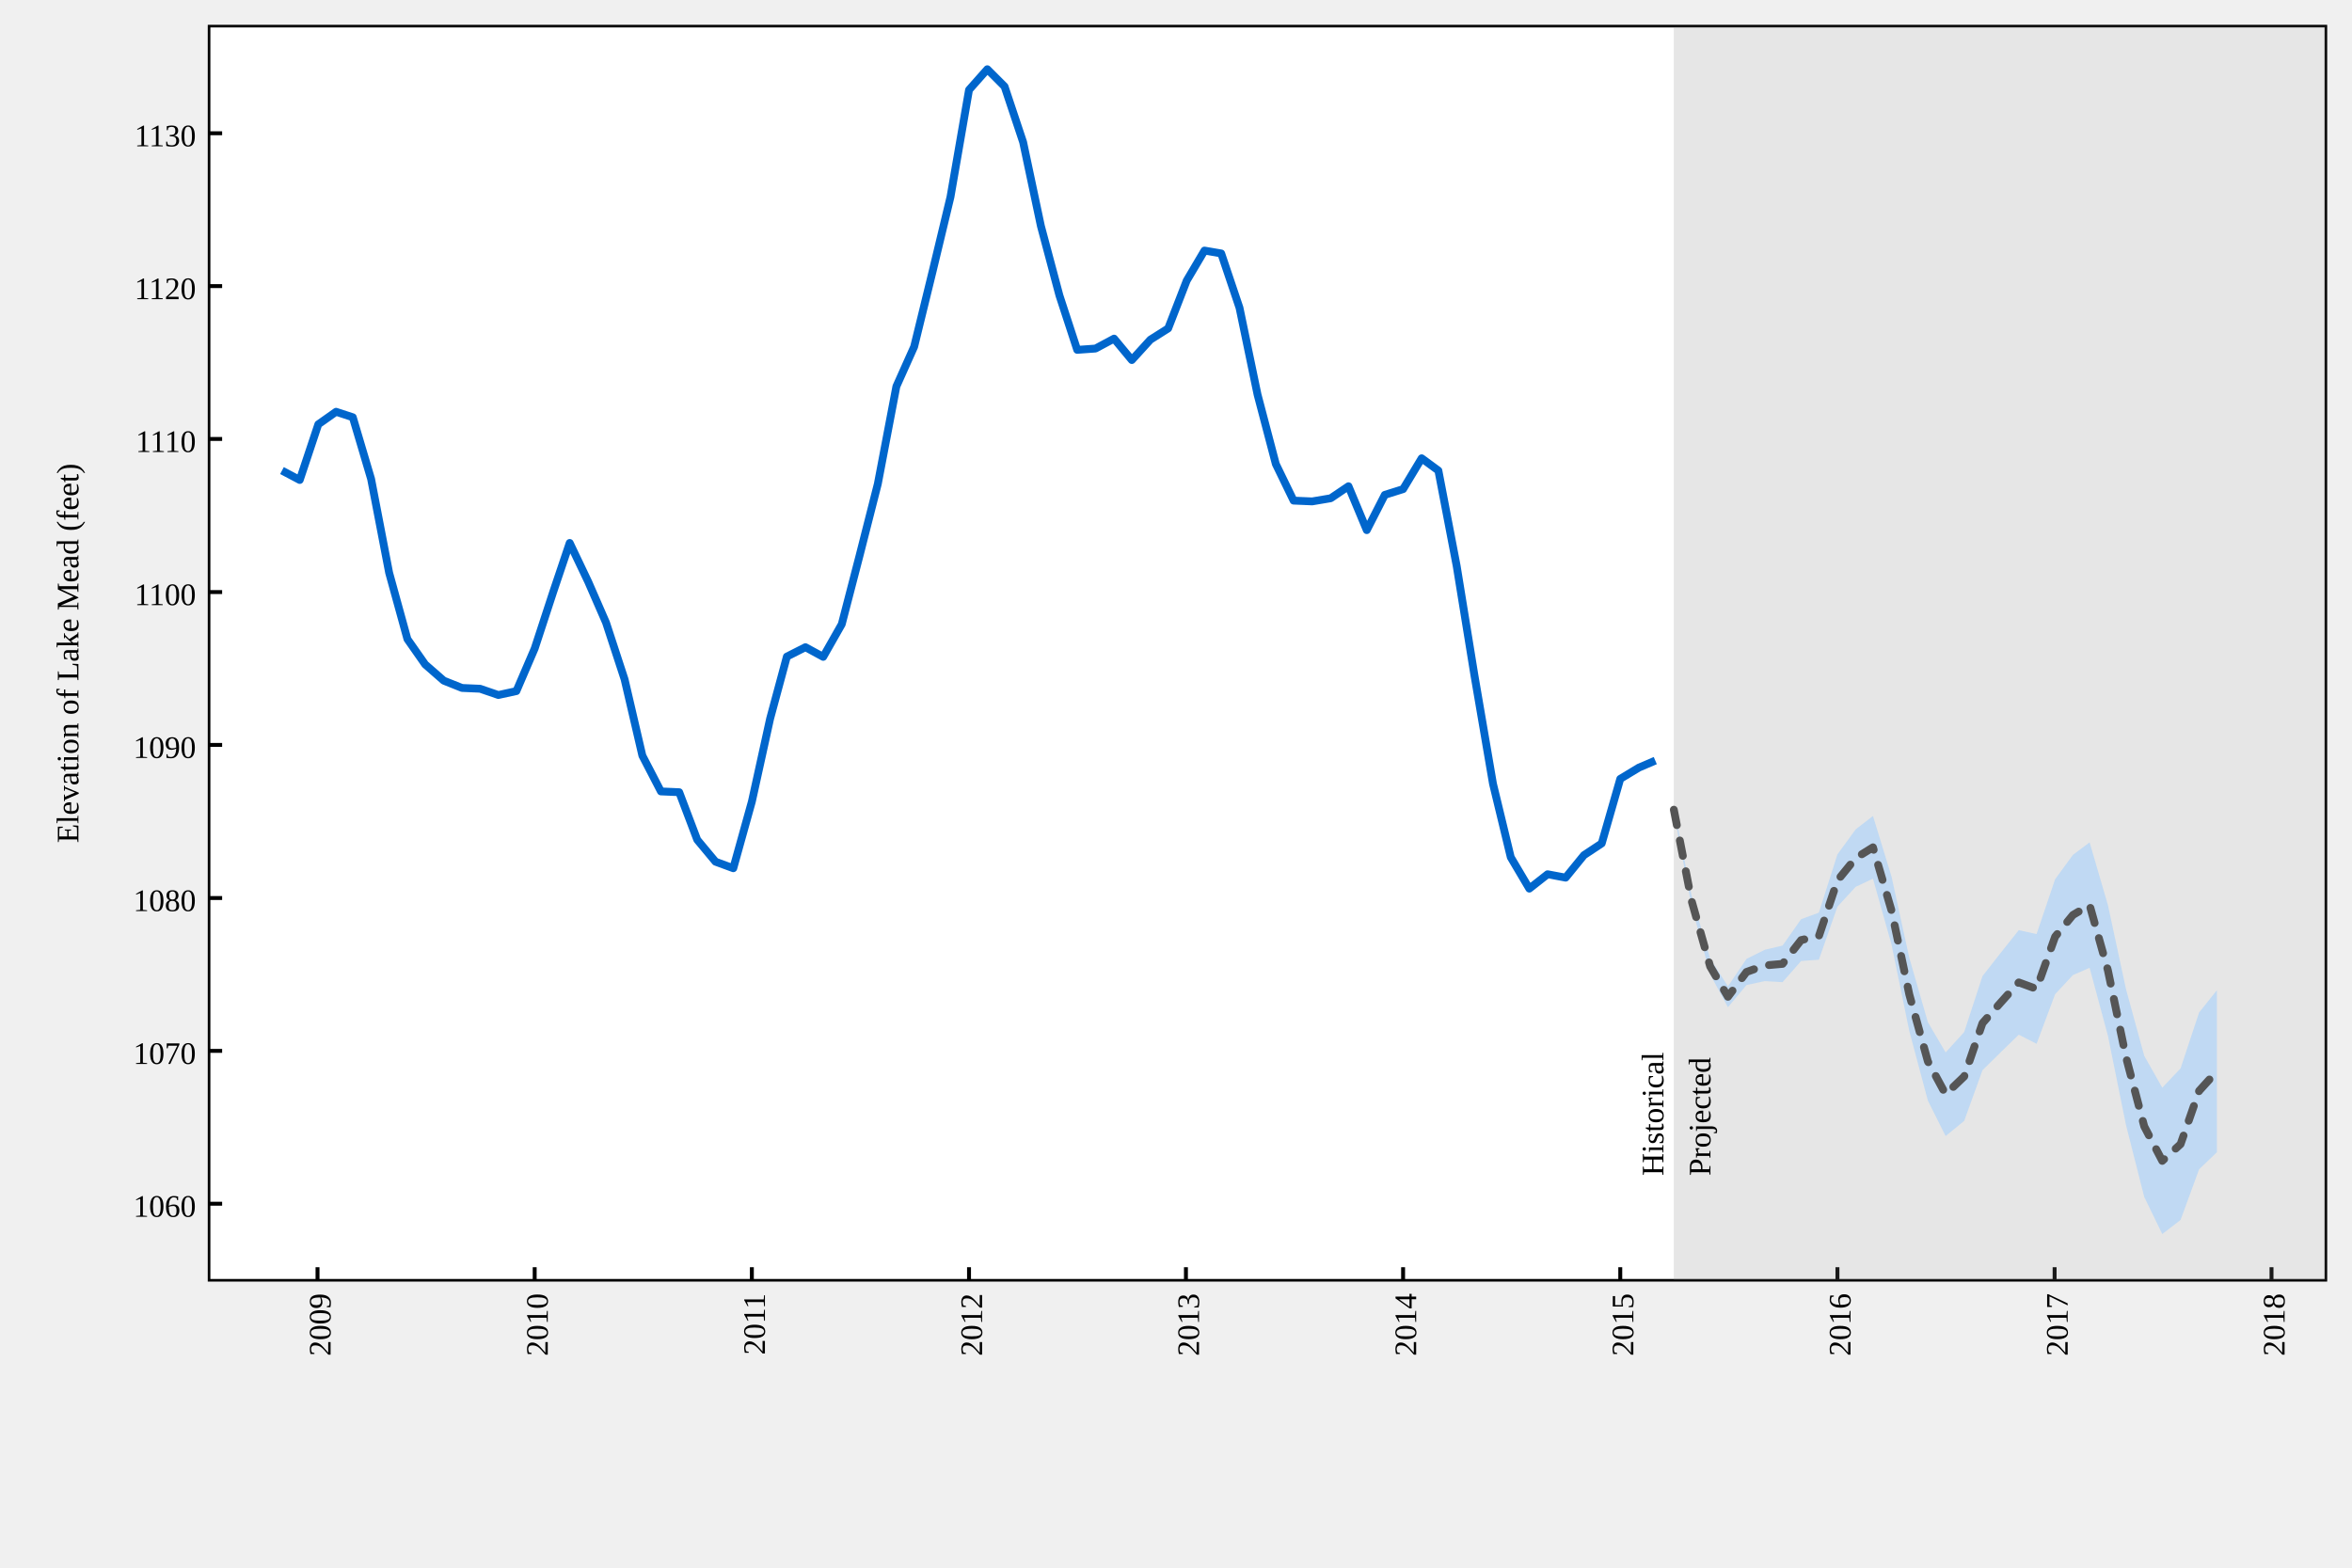
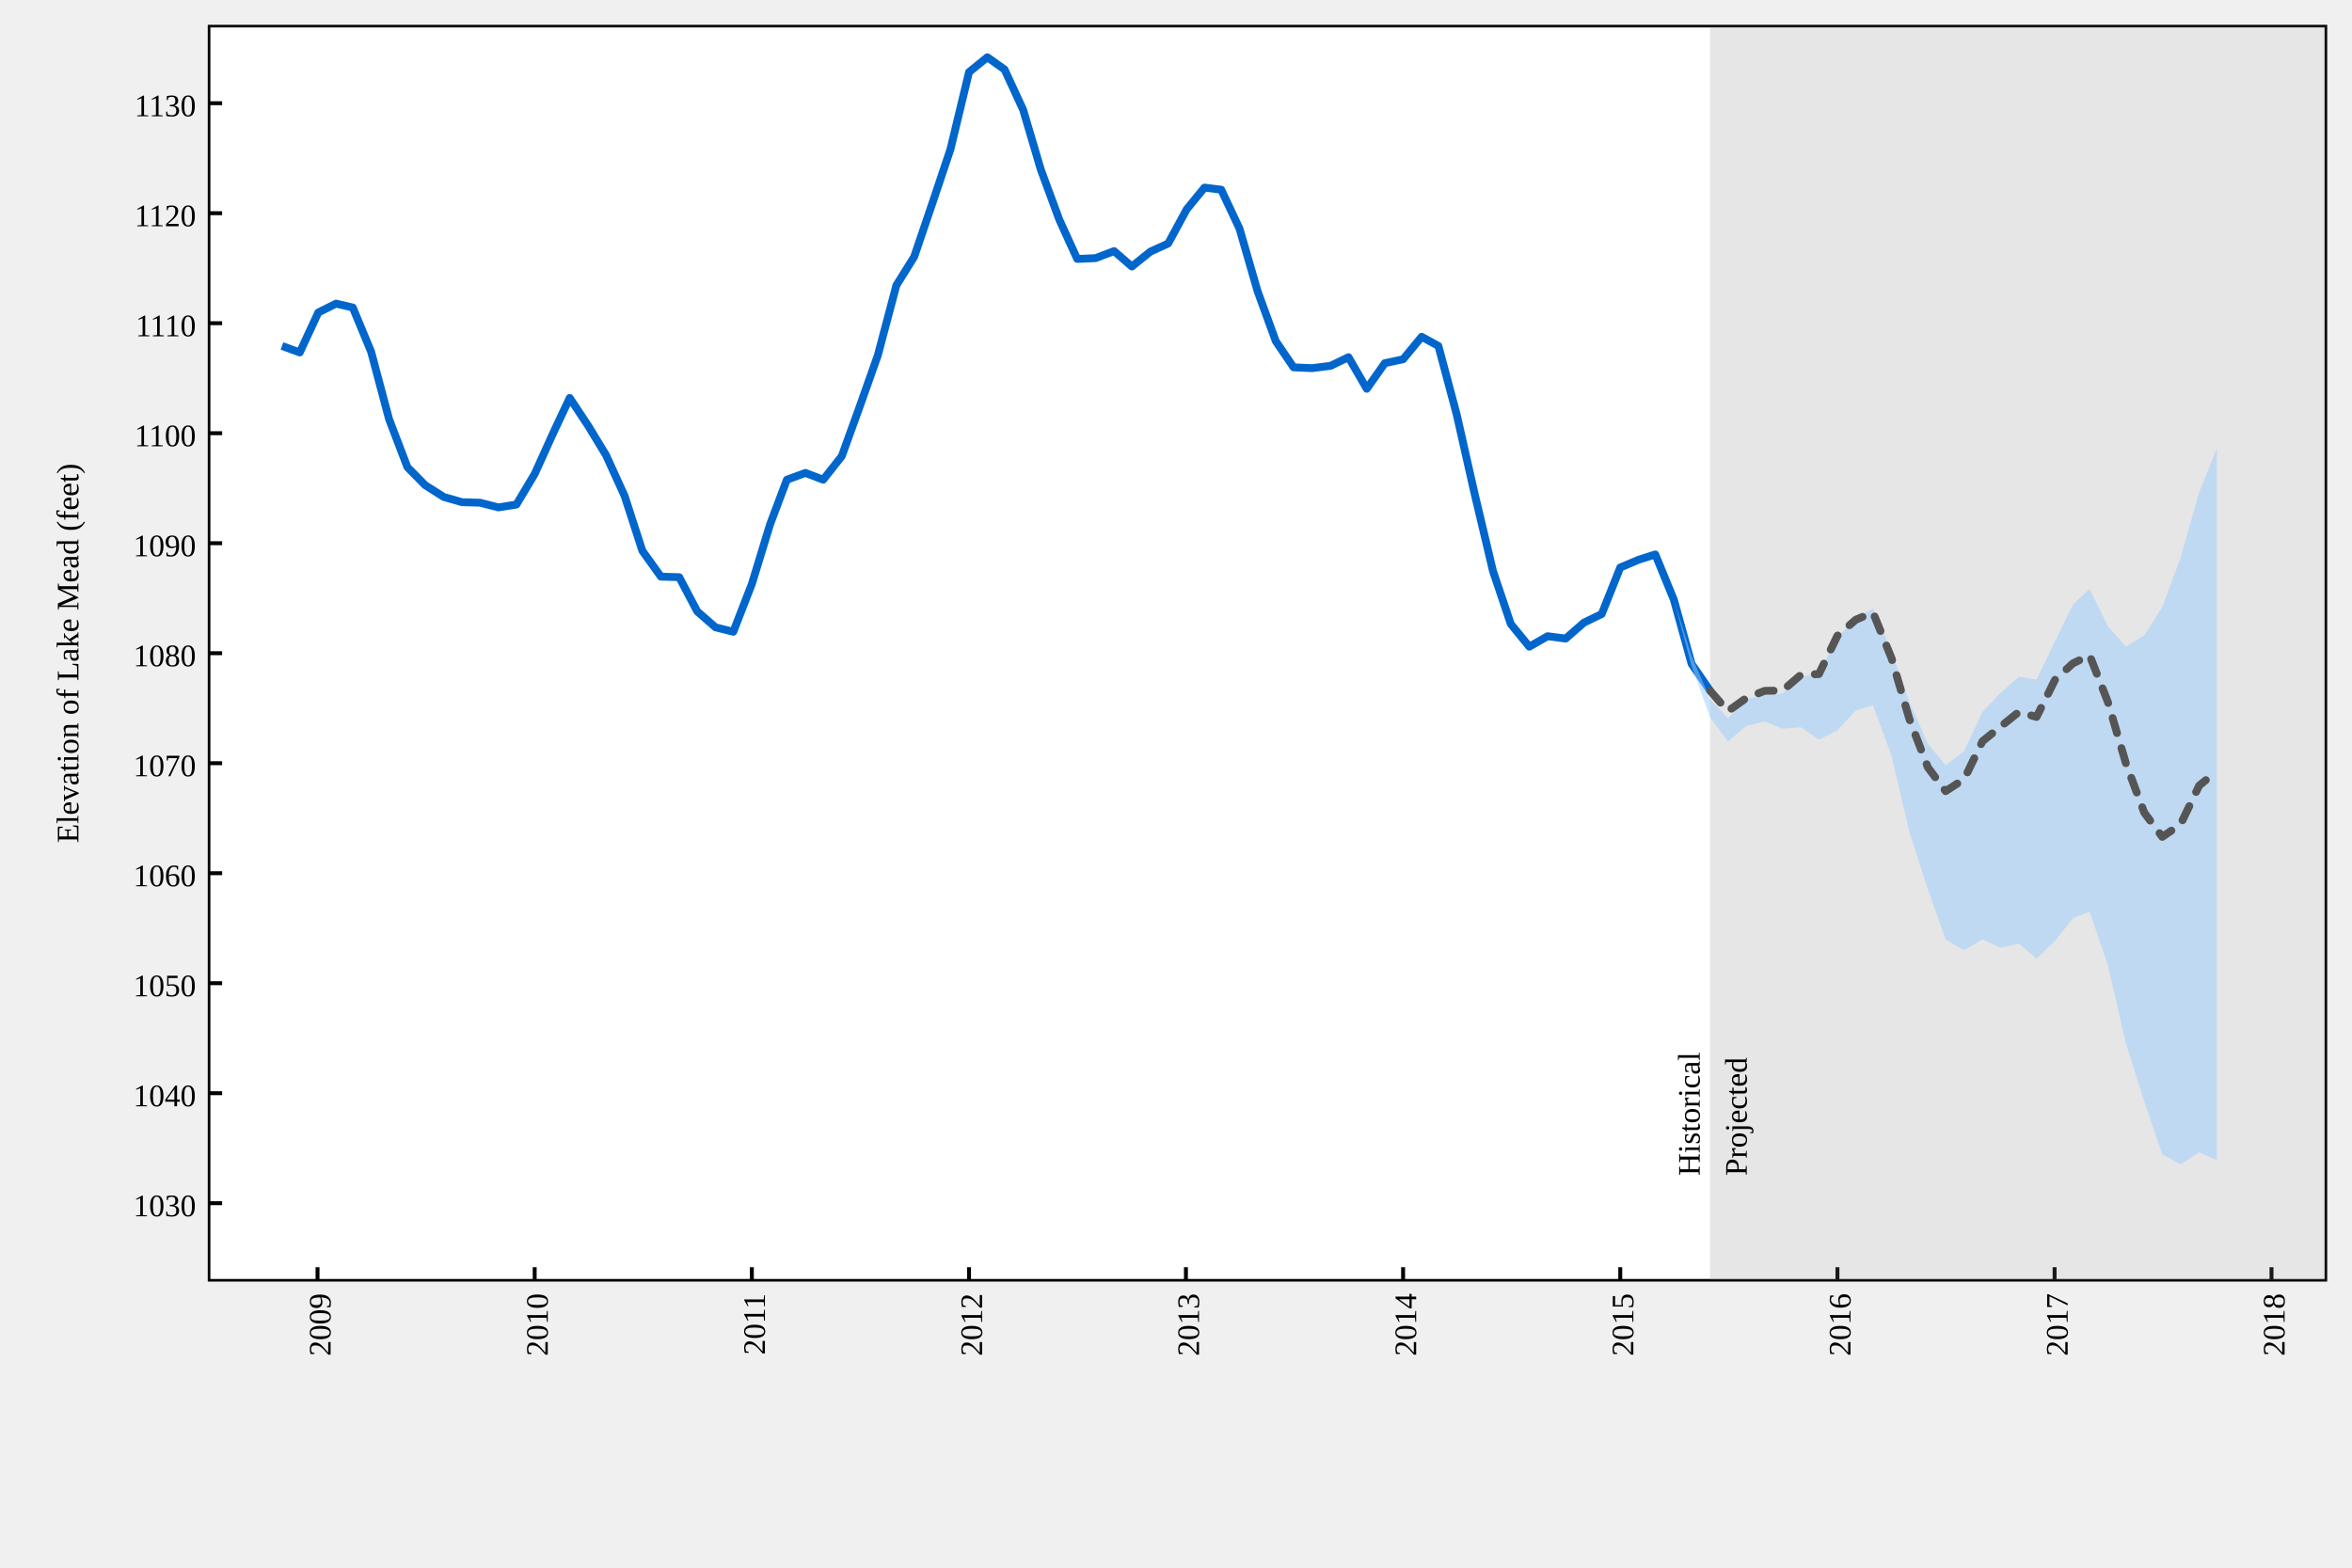
<svg xmlns="http://www.w3.org/2000/svg" version="1.1" preserveAspectRatio="xMinYMin meet" viewBox="0 0 900 600">
  <g>
    <rect id="axis.box" x="80.0" y="10.0" width="810.0" height="480.0" style="fill:#FFFFFF;stroke:black" />
    <text transform="translate(30.0,250.0)rotate(270)" text-anchor="middle" id="y-label">Elevation of Lake Mead (feet)</text>
    <line x1="121.5" y1="490.0" x2="121.5" y2="485.0" style="stroke:black;stroke-width:1.5" />
    <text transform="translate(126.5,495.0)rotate(270)" text-anchor="end">2009</text>
    <line x1="204.6" y1="490.0" x2="204.6" y2="485.0" style="stroke:black;stroke-width:1.5" />
    <text transform="translate(209.6,495.0)rotate(270)" text-anchor="end">2010</text>
    <line x1="287.7" y1="490.0" x2="287.7" y2="485.0" style="stroke:black;stroke-width:1.5" />
    <text transform="translate(292.7,495.0)rotate(270)" text-anchor="end">2011</text>
    <line x1="370.8" y1="490.0" x2="370.8" y2="485.0" style="stroke:black;stroke-width:1.5" />
    <text transform="translate(375.8,495.0)rotate(270)" text-anchor="end">2012</text>
    <line x1="453.8" y1="490.0" x2="453.8" y2="485.0" style="stroke:black;stroke-width:1.5" />
    <text transform="translate(458.8,495.0)rotate(270)" text-anchor="end">2013</text>
    <line x1="536.9" y1="490.0" x2="536.9" y2="485.0" style="stroke:black;stroke-width:1.5" />
    <text transform="translate(541.9,495.0)rotate(270)" text-anchor="end">2014</text>
    <line x1="620.0" y1="490.0" x2="620.0" y2="485.0" style="stroke:black;stroke-width:1.5" />
    <text transform="translate(625.0,495.0)rotate(270)" text-anchor="end">2015</text>
    <line x1="703.1" y1="490.0" x2="703.1" y2="485.0" style="stroke:black;stroke-width:1.5" />
    <text transform="translate(708.1,495.0)rotate(270)" text-anchor="end">2016</text>
    <line x1="786.2" y1="490.0" x2="786.2" y2="485.0" style="stroke:black;stroke-width:1.5" />
    <text transform="translate(791.2,495.0)rotate(270)" text-anchor="end">2017</text>
    <line x1="869.2" y1="490.0" x2="869.2" y2="485.0" style="stroke:black;stroke-width:1.5" />
    <text transform="translate(874.2,495.0)rotate(270)" text-anchor="end">2018</text>
-     <line x1="80.0" y1="460.7" x2="85.0" y2="460.7" style="stroke:black;stroke-width:1.5" />
-     <text transform="translate(75.0,465.7)rotate(0)" text-anchor="end">1060</text>
-     <line x1="80.0" y1="402.2" x2="85.0" y2="402.2" style="stroke:black;stroke-width:1.5" />
-     <text transform="translate(75.0,407.2)rotate(0)" text-anchor="end">1070</text>
-     <line x1="80.0" y1="343.7" x2="85.0" y2="343.7" style="stroke:black;stroke-width:1.5" />
-     <text transform="translate(75.0,348.7)rotate(0)" text-anchor="end">1080</text>
-     <line x1="80.0" y1="285.1" x2="85.0" y2="285.1" style="stroke:black;stroke-width:1.5" />
-     <text transform="translate(75.0,290.1)rotate(0)" text-anchor="end">1090</text>
-     <line x1="80.0" y1="226.6" x2="85.0" y2="226.6" style="stroke:black;stroke-width:1.5" />
-     <text transform="translate(75.0,231.6)rotate(0)" text-anchor="end">1100</text>
-     <line x1="80.0" y1="168.0" x2="85.0" y2="168.0" style="stroke:black;stroke-width:1.5" />
-     <text transform="translate(75.0,173.0)rotate(0)" text-anchor="end">1110</text>
-     <line x1="80.0" y1="109.5" x2="85.0" y2="109.5" style="stroke:black;stroke-width:1.5" />
-     <text transform="translate(75.0,114.5)rotate(0)" text-anchor="end">1120</text>
-     <line x1="80.0" y1="51.0" x2="85.0" y2="51.0" style="stroke:black;stroke-width:1.5" />
-     <text transform="translate(75.0,56.0)rotate(0)" text-anchor="end">1130</text>
+     <line x1="80.0" y1="460.5" x2="85.0" y2="460.5" style="stroke:black;stroke-width:1.5" />
+     <text transform="translate(75.0,465.5)rotate(0)" text-anchor="end">1030</text>
+     <line x1="80.0" y1="418.4" x2="85.0" y2="418.4" style="stroke:black;stroke-width:1.5" />
+     <text transform="translate(75.0,423.4)rotate(0)" text-anchor="end">1040</text>
+     <line x1="80.0" y1="376.3" x2="85.0" y2="376.3" style="stroke:black;stroke-width:1.5" />
+     <text transform="translate(75.0,381.3)rotate(0)" text-anchor="end">1050</text>
+     <line x1="80.0" y1="334.2" x2="85.0" y2="334.2" style="stroke:black;stroke-width:1.5" />
+     <text transform="translate(75.0,339.2)rotate(0)" text-anchor="end">1060</text>
+     <line x1="80.0" y1="292.1" x2="85.0" y2="292.1" style="stroke:black;stroke-width:1.5" />
+     <text transform="translate(75.0,297.1)rotate(0)" text-anchor="end">1070</text>
+     <line x1="80.0" y1="250.0" x2="85.0" y2="250.0" style="stroke:black;stroke-width:1.5" />
+     <text transform="translate(75.0,255.0)rotate(0)" text-anchor="end">1080</text>
+     <line x1="80.0" y1="207.9" x2="85.0" y2="207.9" style="stroke:black;stroke-width:1.5" />
+     <text transform="translate(75.0,212.9)rotate(0)" text-anchor="end">1090</text>
+     <line x1="80.0" y1="165.8" x2="85.0" y2="165.8" style="stroke:black;stroke-width:1.5" />
+     <text transform="translate(75.0,170.8)rotate(0)" text-anchor="end">1100</text>
+     <line x1="80.0" y1="123.7" x2="85.0" y2="123.7" style="stroke:black;stroke-width:1.5" />
+     <text transform="translate(75.0,128.7)rotate(0)" text-anchor="end">1110</text>
+     <line x1="80.0" y1="81.6" x2="85.0" y2="81.6" style="stroke:black;stroke-width:1.5" />
+     <text transform="translate(75.0,86.6)rotate(0)" text-anchor="end">1120</text>
+     <line x1="80.0" y1="39.5" x2="85.0" y2="39.5" style="stroke:black;stroke-width:1.5" />
+     <text transform="translate(75.0,44.5)rotate(0)" text-anchor="end">1130</text>
    <g id="legend" class="label" alignment-baseline="central">
      <text id="date_text" x="100" y="30"> </text>
      <text id="elev_text" x="100" y="45" fill="#0066CC"> </text>
      <text id="model_text" x="100" y="60" fill="#000000"> </text>
    </g>
-     <rect id="ddddd" x="640.485" y="10" width="249.515" height="480" fill="grey" opacity="0.2" stroke="none" />
-     <text id="Historical-marker" transform="rotate(-90,636.5,450.0),translate(636.5,450.0)">Historical</text>
-     <text id="Projected-marker" transform="rotate(-90,654.5,450.0),translate(654.5,450.0)">Projected</text>
-     <path d="M107.9,180.1 L114.7,183.7 L121.8,162.4 L128.6,157.6 L135.0,159.7 L142.0,183.3 L148.9,219.2 L155.9,244.6 L162.7,254.3 L169.8,260.5 L176.8,263.3 L183.7,263.6 L190.7,266.0 L197.6,264.5 L204.6,248.2 L211.7,226.5 L218.0,207.8 L225.1,222.7 L231.9,238.3 L239.0,260.0 L245.8,289.2 L252.9,302.9 L259.9,303.2 L266.8,321.4 L273.8,329.8 L280.6,332.3 L287.7,306.8 L294.7,275.0 L301.1,251.3 L308.2,247.7 L315.0,251.4 L322.1,238.9 L328.9,212.7 L335.9,185.2 L343.0,147.9 L349.8,132.7 L356.9,103.7 L363.7,75.4 L370.8,34.4 L377.8,26.5 L384.4,33.1 L391.5,54.4 L398.3,86.5 L405.4,113.1 L412.2,133.9 L419.2,133.4 L426.3,129.6 L433.1,137.8 L440.2,130.0 L447.0,125.7 L454.1,107.4 L460.9,95.9 L467.3,97.0 L474.3,117.8 L481.2,151.0 L488.2,177.6 L495.0,191.6 L502.1,191.9 L509.2,190.7 L516.0,186.1 L523.0,202.9 L529.9,189.4 L536.9,187.2 L544.0,175.4 L550.4,180.1 L557.4,216.6 L564.2,258.5 L571.3,300.0 L578.1,328.1 L585.2,340.1 L592.2,334.6 L599.1,335.9 L606.1,327.3 L612.9,322.8 L620.0,298.1 L627.1,293.8 L633.4,291.1 " fill="none" style="stroke:#0066CC;stroke-width:3;stroke-linejoin:round" />
-     <path d="M640.5,310.9 L647.3,346.8 L654.4,372.9 L661.2,385.5 L668.3,377.0 L675.3,375.5 L682.1,375.9 L689.2,367.8 L696.0,367.3 L703.1,347.0 L710.1,339.4 L716.7,336.3 L723.8,361.5 L730.6,394.6 L737.7,421.2 L744.5,434.8 L751.6,429.0 L758.6,409.6 L765.4,402.9 L772.5,396.0 L779.3,399.5 L786.4,380.5 L793.2,373.2 L799.6,370.4 L806.6,396.4 L813.5,430.5 L820.5,458.1 L827.4,472.3 L834.4,466.9 L841.5,447.5 L848.3,441.0 L848.3,379.0 L841.5,387.5 L834.4,408.9 L827.4,416.3 L820.5,404.1 L813.5,378.5 L806.6,346.4 L799.6,322.4 L793.2,327.2 L786.4,336.5 L779.3,357.5 L772.5,356.0 L765.4,364.9 L758.6,373.6 L751.6,395.0 L744.5,402.8 L737.7,391.2 L730.6,366.6 L723.8,335.5 L716.7,312.3 L710.1,317.4 L703.1,327.0 L696.0,349.3 L689.2,351.8 L682.1,361.9 L675.3,363.5 L668.3,367.0 L661.2,377.5 L654.4,366.9 L647.3,342.8 L640.5,308.9 " fill="#99CCFF" style="stroke:none;" opacity="0.5" />
-     <path d="M640.5,309.9 L647.3,344.8 L654.4,369.9 L661.2,381.5 L668.3,372.0 L675.3,369.5 L682.1,368.9 L689.2,359.8 L696.0,358.3 L703.1,337.0 L710.1,328.4 L716.7,324.3 L723.8,348.5 L730.6,380.6 L737.7,406.2 L744.5,418.8 L751.6,412.0 L758.6,391.6 L765.4,383.9 L772.5,376.0 L779.3,378.5 L786.4,358.5 L793.2,350.2 L799.6,346.4 L806.6,371.4 L813.5,404.5 L820.5,431.1 L827.4,444.3 L834.4,437.9 L841.5,417.5 L848.3,410.0 " fill="none" style="stroke:#555555;stroke-width:3;stroke-linejoin:round;stroke-dasharray:6;stroke-linecap:round" />
+     <rect id="ddddd" x="654.369" y="10" width="235.631" height="480" fill="grey" opacity="0.2" stroke="none" />
+     <text id="Historical-marker" transform="rotate(-90,650.4,450.0),translate(650.4,450.0)">Historical</text>
+     <text id="Projected-marker" transform="rotate(-90,668.4,450.0),translate(668.4,450.0)">Projected</text>
+     <path d="M107.9,132.4 L114.7,134.9 L121.8,119.6 L128.6,116.2 L135.0,117.7 L142.0,134.6 L148.9,160.5 L155.9,178.8 L162.7,185.7 L169.8,190.2 L176.8,192.2 L183.7,192.4 L190.7,194.2 L197.6,193.1 L204.6,181.4 L211.7,165.7 L218.0,152.3 L225.1,163.0 L231.9,174.2 L239.0,189.8 L245.8,210.8 L252.9,220.7 L259.9,220.9 L266.8,234.0 L273.8,240.1 L280.6,241.8 L287.7,223.5 L294.7,200.6 L301.1,183.6 L308.2,181.0 L315.0,183.6 L322.1,174.6 L328.9,155.8 L335.9,136.0 L343.0,109.2 L349.8,98.3 L356.9,77.4 L363.7,57.1 L370.8,27.6 L377.8,21.9 L384.4,26.6 L391.5,42.0 L398.3,65.0 L405.4,84.2 L412.2,99.1 L419.2,98.8 L426.3,96.1 L433.1,102.0 L440.2,96.3 L447.0,93.2 L454.1,80.1 L460.9,71.8 L467.3,72.6 L474.3,87.5 L481.2,111.4 L488.2,130.6 L495.0,140.6 L502.1,140.9 L509.2,140.0 L516.0,136.7 L523.0,148.8 L529.9,139.0 L536.9,137.5 L544.0,128.9 L550.4,132.4 L557.4,158.6 L564.2,188.7 L571.3,218.6 L578.1,238.8 L585.2,247.5 L592.2,243.5 L599.1,244.4 L606.1,238.3 L612.9,235.0 L620.0,217.2 L627.1,214.2 L633.4,212.2 L640.5,229.5 L647.3,254.1 L654.4,264.4 " fill="none" style="stroke:#0066CC;stroke-width:3;stroke-linejoin:round" />
+     <path d="M640.5,229.5 L647.3,251.0 L654.4,267.6 L661.2,274.9 L668.3,267.5 L675.3,266.2 L682.1,265.4 L689.2,258.9 L696.0,257.8 L703.1,243.8 L710.1,236.7 L716.7,232.9 L723.8,249.1 L730.6,268.6 L737.7,284.6 L744.5,292.9 L751.6,287.4 L758.6,272.4 L765.4,265.3 L772.5,259.0 L779.3,260.1 L786.4,245.3 L793.2,231.4 L799.6,225.4 L806.6,239.7 L813.5,247.4 L820.5,243.2 L827.4,232.3 L834.4,213.5 L841.5,188.4 L848.3,171.6 L848.3,444.1 L841.5,441.0 L834.4,445.7 L827.4,441.8 L820.5,421.6 L813.5,399.5 L806.6,369.5 L799.6,348.9 L793.2,351.4 L786.4,360.1 L779.3,366.9 L772.5,361.2 L765.4,362.7 L758.6,359.5 L751.6,363.7 L744.5,359.6 L737.7,340.3 L730.6,318.4 L723.8,289.3 L716.7,269.9 L710.1,272.0 L703.1,279.5 L696.0,283.1 L689.2,278.4 L682.1,278.9 L675.3,276.1 L668.3,277.8 L661.2,283.8 L654.4,274.6 L647.3,255.0 L640.5,229.5 " fill="#99CCFF" style="stroke:none;" opacity="0.5" />
+     <path d="M654.4,264.4 L661.2,272.2 L668.3,267.1 L675.3,264.4 L682.1,264.3 L689.2,258.2 L696.0,258.0 L703.1,243.3 L710.1,237.2 L716.7,234.4 L723.8,251.9 L730.6,275.1 L737.7,293.7 L744.5,302.8 L751.6,298.2 L758.6,283.7 L765.4,278.2 L772.5,272.5 L779.3,274.4 L786.4,260.1 L793.2,253.9 L799.6,250.8 L806.6,268.7 L813.5,292.2 L820.5,311.0 L827.4,320.3 L834.4,315.5 L841.5,300.7 L848.3,295.1 " fill="none" style="stroke:#555555;stroke-width:3;stroke-linejoin:round;stroke-dasharray:6;stroke-linecap:round" />
    <rect id="2008-10-31" x="104.38" y="10" width="7.00" height="480" fill-opacity="0.0" />
    <rect id="2008-11-30" x="111.21" y="10" width="7.00" height="480" fill-opacity="0.0" />
    <rect id="2008-12-31" x="118.27" y="10" width="7.00" height="480" fill-opacity="0.0" />
    <rect id="2009-01-31" x="125.09" y="10" width="7.00" height="480" fill-opacity="0.0" />
    <rect id="2009-02-28" x="131.47" y="10" width="7.00" height="480" fill-opacity="0.0" />
    <rect id="2009-03-31" x="138.52" y="10" width="7.00" height="480" fill-opacity="0.0" />
    <rect id="2009-04-30" x="145.35" y="10" width="7.00" height="480" fill-opacity="0.0" />
    <rect id="2009-05-31" x="152.41" y="10" width="7.00" height="480" fill-opacity="0.0" />
    <rect id="2009-06-30" x="159.24" y="10" width="7.00" height="480" fill-opacity="0.0" />
    <rect id="2009-07-31" x="166.29" y="10" width="7.00" height="480" fill-opacity="0.0" />
    <rect id="2009-08-31" x="173.35" y="10" width="7.00" height="480" fill-opacity="0.0" />
    <rect id="2009-09-30" x="180.18" y="10" width="7.00" height="480" fill-opacity="0.0" />
    <rect id="2009-10-31" x="187.23" y="10" width="7.00" height="480" fill-opacity="0.0" />
    <rect id="2009-11-30" x="194.06" y="10" width="7.00" height="480" fill-opacity="0.0" />
    <rect id="2009-12-31" x="201.12" y="10" width="7.00" height="480" fill-opacity="0.0" />
    <rect id="2010-01-31" x="208.17" y="10" width="7.00" height="480" fill-opacity="0.0" />
    <rect id="2010-02-28" x="214.54" y="10" width="7.00" height="480" fill-opacity="0.0" />
    <rect id="2010-03-31" x="221.60" y="10" width="7.00" height="480" fill-opacity="0.0" />
    <rect id="2010-04-30" x="228.43" y="10" width="7.00" height="480" fill-opacity="0.0" />
    <rect id="2010-05-31" x="235.48" y="10" width="7.00" height="480" fill-opacity="0.0" />
    <rect id="2010-06-30" x="242.31" y="10" width="7.00" height="480" fill-opacity="0.0" />
    <rect id="2010-07-31" x="249.37" y="10" width="7.00" height="480" fill-opacity="0.0" />
    <rect id="2010-08-31" x="256.42" y="10" width="7.00" height="480" fill-opacity="0.0" />
    <rect id="2010-09-30" x="263.25" y="10" width="7.00" height="480" fill-opacity="0.0" />
    <rect id="2010-10-31" x="270.31" y="10" width="7.00" height="480" fill-opacity="0.0" />
    <rect id="2010-11-30" x="277.14" y="10" width="7.00" height="480" fill-opacity="0.0" />
    <rect id="2010-12-31" x="284.19" y="10" width="7.00" height="480" fill-opacity="0.0" />
    <rect id="2011-01-31" x="291.25" y="10" width="7.00" height="480" fill-opacity="0.0" />
    <rect id="2011-02-28" x="297.62" y="10" width="7.00" height="480" fill-opacity="0.0" />
    <rect id="2011-03-31" x="304.68" y="10" width="7.00" height="480" fill-opacity="0.0" />
    <rect id="2011-04-30" x="311.51" y="10" width="7.00" height="480" fill-opacity="0.0" />
    <rect id="2011-05-31" x="318.56" y="10" width="7.00" height="480" fill-opacity="0.0" />
    <rect id="2011-06-30" x="325.39" y="10" width="7.00" height="480" fill-opacity="0.0" />
    <rect id="2011-07-31" x="332.45" y="10" width="7.00" height="480" fill-opacity="0.0" />
    <rect id="2011-08-31" x="339.50" y="10" width="7.00" height="480" fill-opacity="0.0" />
    <rect id="2011-09-30" x="346.33" y="10" width="7.00" height="480" fill-opacity="0.0" />
    <rect id="2011-10-31" x="353.39" y="10" width="7.00" height="480" fill-opacity="0.0" />
    <rect id="2011-11-30" x="360.21" y="10" width="7.00" height="480" fill-opacity="0.0" />
    <rect id="2011-12-31" x="367.27" y="10" width="7.00" height="480" fill-opacity="0.0" />
    <rect id="2012-01-31" x="374.33" y="10" width="7.00" height="480" fill-opacity="0.0" />
    <rect id="2012-02-29" x="380.93" y="10" width="7.00" height="480" fill-opacity="0.0" />
    <rect id="2012-03-31" x="387.98" y="10" width="7.00" height="480" fill-opacity="0.0" />
    <rect id="2012-04-30" x="394.81" y="10" width="7.00" height="480" fill-opacity="0.0" />
    <rect id="2012-05-31" x="401.87" y="10" width="7.00" height="480" fill-opacity="0.0" />
    <rect id="2012-06-30" x="408.69" y="10" width="7.00" height="480" fill-opacity="0.0" />
    <rect id="2012-07-31" x="415.75" y="10" width="7.00" height="480" fill-opacity="0.0" />
    <rect id="2012-08-31" x="422.81" y="10" width="7.00" height="480" fill-opacity="0.0" />
    <rect id="2012-09-30" x="429.63" y="10" width="7.00" height="480" fill-opacity="0.0" />
    <rect id="2012-10-31" x="436.69" y="10" width="7.00" height="480" fill-opacity="0.0" />
    <rect id="2012-11-30" x="443.52" y="10" width="7.00" height="480" fill-opacity="0.0" />
    <rect id="2012-12-31" x="450.57" y="10" width="7.00" height="480" fill-opacity="0.0" />
    <rect id="2013-01-31" x="457.40" y="10" width="7.00" height="480" fill-opacity="0.0" />
    <rect id="2013-02-28" x="463.78" y="10" width="7.00" height="480" fill-opacity="0.0" />
    <rect id="2013-03-31" x="470.83" y="10" width="7.00" height="480" fill-opacity="0.0" />
    <rect id="2013-04-30" x="477.66" y="10" width="7.00" height="480" fill-opacity="0.0" />
    <rect id="2013-05-31" x="484.71" y="10" width="7.00" height="480" fill-opacity="0.0" />
    <rect id="2013-06-30" x="491.54" y="10" width="7.00" height="480" fill-opacity="0.0" />
    <rect id="2013-07-31" x="498.60" y="10" width="7.00" height="480" fill-opacity="0.0" />
    <rect id="2013-08-31" x="505.65" y="10" width="7.00" height="480" fill-opacity="0.0" />
    <rect id="2013-09-30" x="512.48" y="10" width="7.00" height="480" fill-opacity="0.0" />
    <rect id="2013-10-31" x="519.54" y="10" width="7.00" height="480" fill-opacity="0.0" />
    <rect id="2013-11-30" x="526.37" y="10" width="7.00" height="480" fill-opacity="0.0" />
    <rect id="2013-12-31" x="533.42" y="10" width="7.00" height="480" fill-opacity="0.0" />
    <rect id="2014-01-31" x="540.48" y="10" width="7.00" height="480" fill-opacity="0.0" />
    <rect id="2014-02-28" x="546.85" y="10" width="7.00" height="480" fill-opacity="0.0" />
    <rect id="2014-03-31" x="553.91" y="10" width="7.00" height="480" fill-opacity="0.0" />
    <rect id="2014-04-30" x="560.74" y="10" width="7.00" height="480" fill-opacity="0.0" />
    <rect id="2014-05-31" x="567.79" y="10" width="7.00" height="480" fill-opacity="0.0" />
    <rect id="2014-06-30" x="574.62" y="10" width="7.00" height="480" fill-opacity="0.0" />
    <rect id="2014-07-31" x="581.68" y="10" width="7.00" height="480" fill-opacity="0.0" />
    <rect id="2014-08-31" x="588.73" y="10" width="7.00" height="480" fill-opacity="0.0" />
    <rect id="2014-09-30" x="595.56" y="10" width="7.00" height="480" fill-opacity="0.0" />
    <rect id="2014-10-31" x="602.62" y="10" width="7.00" height="480" fill-opacity="0.0" />
    <rect id="2014-11-30" x="609.44" y="10" width="7.00" height="480" fill-opacity="0.0" />
    <rect id="2014-12-31" x="616.50" y="10" width="7.00" height="480" fill-opacity="0.0" />
    <rect id="2015-01-31" x="623.56" y="10" width="7.00" height="480" fill-opacity="0.0" />
    <rect id="2015-02-28" x="629.93" y="10" width="7.00" height="480" fill-opacity="0.0" />
    <rect id="2015-03-31" x="636.98" y="10" width="7.00" height="480" fill-opacity="0.0" />
    <rect id="2015-04-30" x="643.81" y="10" width="7.00" height="480" fill-opacity="0.0" />
    <rect id="2015-05-31" x="650.87" y="10" width="7.00" height="480" fill-opacity="0.0" />
+     <rect id="2015-05-31" x="650.87" y="10" width="7.00" height="480" fill-opacity="0.0" />
+     <rect id="2015-06-30" x="657.70" y="10" width="7.00" height="480" fill-opacity="0.0" />
+     <rect id="2015-07-31" x="664.75" y="10" width="7.00" height="480" fill-opacity="0.0" />
+     <rect id="2015-08-31" x="671.81" y="10" width="7.00" height="480" fill-opacity="0.0" />
+     <rect id="2015-09-30" x="678.64" y="10" width="7.00" height="480" fill-opacity="0.0" />
+     <rect id="2015-10-31" x="685.69" y="10" width="7.00" height="480" fill-opacity="0.0" />
+     <rect id="2015-11-30" x="692.52" y="10" width="7.00" height="480" fill-opacity="0.0" />
+     <rect id="2015-12-31" x="699.58" y="10" width="7.00" height="480" fill-opacity="0.0" />
+     <rect id="2016-01-31" x="706.63" y="10" width="7.00" height="480" fill-opacity="0.0" />
+     <rect id="2016-02-29" x="713.23" y="10" width="7.00" height="480" fill-opacity="0.0" />
+     <rect id="2016-03-31" x="720.29" y="10" width="7.00" height="480" fill-opacity="0.0" />
+     <rect id="2016-04-30" x="727.12" y="10" width="7.00" height="480" fill-opacity="0.0" />
+     <rect id="2016-05-31" x="734.17" y="10" width="7.00" height="480" fill-opacity="0.0" />
+     <rect id="2016-06-30" x="741.00" y="10" width="7.00" height="480" fill-opacity="0.0" />
+     <rect id="2016-07-31" x="748.06" y="10" width="7.00" height="480" fill-opacity="0.0" />
+     <rect id="2016-08-31" x="755.11" y="10" width="7.00" height="480" fill-opacity="0.0" />
+     <rect id="2016-09-30" x="761.94" y="10" width="7.00" height="480" fill-opacity="0.0" />
+     <rect id="2016-10-31" x="769.00" y="10" width="7.00" height="480" fill-opacity="0.0" />
+     <rect id="2016-11-30" x="775.83" y="10" width="7.00" height="480" fill-opacity="0.0" />
+     <rect id="2016-12-31" x="782.88" y="10" width="7.00" height="480" fill-opacity="0.0" />
+     <rect id="2017-01-31" x="789.71" y="10" width="7.00" height="480" fill-opacity="0.0" />
+     <rect id="2017-02-28" x="796.08" y="10" width="7.00" height="480" fill-opacity="0.0" />
+     <rect id="2017-03-31" x="803.14" y="10" width="7.00" height="480" fill-opacity="0.0" />
+     <rect id="2017-04-30" x="809.97" y="10" width="7.00" height="480" fill-opacity="0.0" />
+     <rect id="2017-05-31" x="817.02" y="10" width="7.00" height="480" fill-opacity="0.0" />
+     <rect id="2017-06-30" x="823.85" y="10" width="7.00" height="480" fill-opacity="0.0" />
+     <rect id="2017-07-31" x="830.91" y="10" width="7.00" height="480" fill-opacity="0.0" />
+     <rect id="2017-08-31" x="837.96" y="10" width="7.00" height="480" fill-opacity="0.0" />
+     <rect id="2017-09-30" x="844.79" y="10" width="7.00" height="480" fill-opacity="0.0" />
+     <rect id="2015-03-31" x="636.98" y="10" width="7.00" height="480" fill-opacity="0.0" />
+     <rect id="2015-04-30" x="643.81" y="10" width="7.00" height="480" fill-opacity="0.0" />
+     <rect id="2015-05-31" x="650.87" y="10" width="7.00" height="480" fill-opacity="0.0" />
+     <rect id="2015-06-30" x="657.70" y="10" width="7.00" height="480" fill-opacity="0.0" />
+     <rect id="2015-07-31" x="664.75" y="10" width="7.00" height="480" fill-opacity="0.0" />
+     <rect id="2015-08-31" x="671.81" y="10" width="7.00" height="480" fill-opacity="0.0" />
+     <rect id="2015-09-30" x="678.64" y="10" width="7.00" height="480" fill-opacity="0.0" />
+     <rect id="2015-10-31" x="685.69" y="10" width="7.00" height="480" fill-opacity="0.0" />
+     <rect id="2015-11-30" x="692.52" y="10" width="7.00" height="480" fill-opacity="0.0" />
+     <rect id="2015-12-31" x="699.58" y="10" width="7.00" height="480" fill-opacity="0.0" />
+     <rect id="2016-01-31" x="706.63" y="10" width="7.00" height="480" fill-opacity="0.0" />
+     <rect id="2016-02-29" x="713.23" y="10" width="7.00" height="480" fill-opacity="0.0" />
+     <rect id="2016-03-31" x="720.29" y="10" width="7.00" height="480" fill-opacity="0.0" />
+     <rect id="2016-04-30" x="727.12" y="10" width="7.00" height="480" fill-opacity="0.0" />
+     <rect id="2016-05-31" x="734.17" y="10" width="7.00" height="480" fill-opacity="0.0" />
+     <rect id="2016-06-30" x="741.00" y="10" width="7.00" height="480" fill-opacity="0.0" />
+     <rect id="2016-07-31" x="748.06" y="10" width="7.00" height="480" fill-opacity="0.0" />
+     <rect id="2016-08-31" x="755.11" y="10" width="7.00" height="480" fill-opacity="0.0" />
+     <rect id="2016-09-30" x="761.94" y="10" width="7.00" height="480" fill-opacity="0.0" />
+     <rect id="2016-10-31" x="769.00" y="10" width="7.00" height="480" fill-opacity="0.0" />
+     <rect id="2016-11-30" x="775.83" y="10" width="7.00" height="480" fill-opacity="0.0" />
+     <rect id="2016-12-31" x="782.88" y="10" width="7.00" height="480" fill-opacity="0.0" />
+     <rect id="2017-01-31" x="789.71" y="10" width="7.00" height="480" fill-opacity="0.0" />
+     <rect id="2017-02-28" x="796.08" y="10" width="7.00" height="480" fill-opacity="0.0" />
+     <rect id="2017-03-31" x="803.14" y="10" width="7.00" height="480" fill-opacity="0.0" />
+     <rect id="2017-04-30" x="809.97" y="10" width="7.00" height="480" fill-opacity="0.0" />
+     <rect id="2017-05-31" x="817.02" y="10" width="7.00" height="480" fill-opacity="0.0" />
+     <rect id="2017-06-30" x="823.85" y="10" width="7.00" height="480" fill-opacity="0.0" />
+     <rect id="2017-07-31" x="830.91" y="10" width="7.00" height="480" fill-opacity="0.0" />
+     <rect id="2017-08-31" x="837.96" y="10" width="7.00" height="480" fill-opacity="0.0" />
+     <rect id="2017-09-30" x="844.79" y="10" width="7.00" height="480" fill-opacity="0.0" />
+     <rect id="2015-03-31" x="636.98" y="10" width="7.00" height="480" fill-opacity="0.0" />
+     <rect id="2015-04-30" x="643.81" y="10" width="7.00" height="480" fill-opacity="0.0" />
+     <rect id="2015-05-31" x="650.87" y="10" width="7.00" height="480" fill-opacity="0.0" />
    <rect id="2015-06-30" x="657.70" y="10" width="7.00" height="480" fill-opacity="0.0" />
    <rect id="2015-07-31" x="664.75" y="10" width="7.00" height="480" fill-opacity="0.0" />
    <rect id="2015-08-31" x="671.81" y="10" width="7.00" height="480" fill-opacity="0.0" />
    <rect id="2015-09-30" x="678.64" y="10" width="7.00" height="480" fill-opacity="0.0" />
    <rect id="2015-10-31" x="685.69" y="10" width="7.00" height="480" fill-opacity="0.0" />
    <rect id="2015-11-30" x="692.52" y="10" width="7.00" height="480" fill-opacity="0.0" />
    <rect id="2015-12-31" x="699.58" y="10" width="7.00" height="480" fill-opacity="0.0" />
    <rect id="2016-01-31" x="706.63" y="10" width="7.00" height="480" fill-opacity="0.0" />
    <rect id="2016-02-29" x="713.23" y="10" width="7.00" height="480" fill-opacity="0.0" />
    <rect id="2016-03-31" x="720.29" y="10" width="7.00" height="480" fill-opacity="0.0" />
    <rect id="2016-04-30" x="727.12" y="10" width="7.00" height="480" fill-opacity="0.0" />
    <rect id="2016-05-31" x="734.17" y="10" width="7.00" height="480" fill-opacity="0.0" />
    <rect id="2016-06-30" x="741.00" y="10" width="7.00" height="480" fill-opacity="0.0" />
    <rect id="2016-07-31" x="748.06" y="10" width="7.00" height="480" fill-opacity="0.0" />
    <rect id="2016-08-31" x="755.11" y="10" width="7.00" height="480" fill-opacity="0.0" />
    <rect id="2016-09-30" x="761.94" y="10" width="7.00" height="480" fill-opacity="0.0" />
    <rect id="2016-10-31" x="769.00" y="10" width="7.00" height="480" fill-opacity="0.0" />
    <rect id="2016-11-30" x="775.83" y="10" width="7.00" height="480" fill-opacity="0.0" />
    <rect id="2016-12-31" x="782.88" y="10" width="7.00" height="480" fill-opacity="0.0" />
    <rect id="2017-01-31" x="789.71" y="10" width="7.00" height="480" fill-opacity="0.0" />
    <rect id="2017-02-28" x="796.08" y="10" width="7.00" height="480" fill-opacity="0.0" />
    <rect id="2017-03-31" x="803.14" y="10" width="7.00" height="480" fill-opacity="0.0" />
    <rect id="2017-04-30" x="809.97" y="10" width="7.00" height="480" fill-opacity="0.0" />
    <rect id="2017-05-31" x="817.02" y="10" width="7.00" height="480" fill-opacity="0.0" />
    <rect id="2017-06-30" x="823.85" y="10" width="7.00" height="480" fill-opacity="0.0" />
    <rect id="2017-07-31" x="830.91" y="10" width="7.00" height="480" fill-opacity="0.0" />
    <rect id="2017-08-31" x="837.96" y="10" width="7.00" height="480" fill-opacity="0.0" />
    <rect id="2017-09-30" x="844.79" y="10" width="7.00" height="480" fill-opacity="0.0" />
  </g>
</svg>
